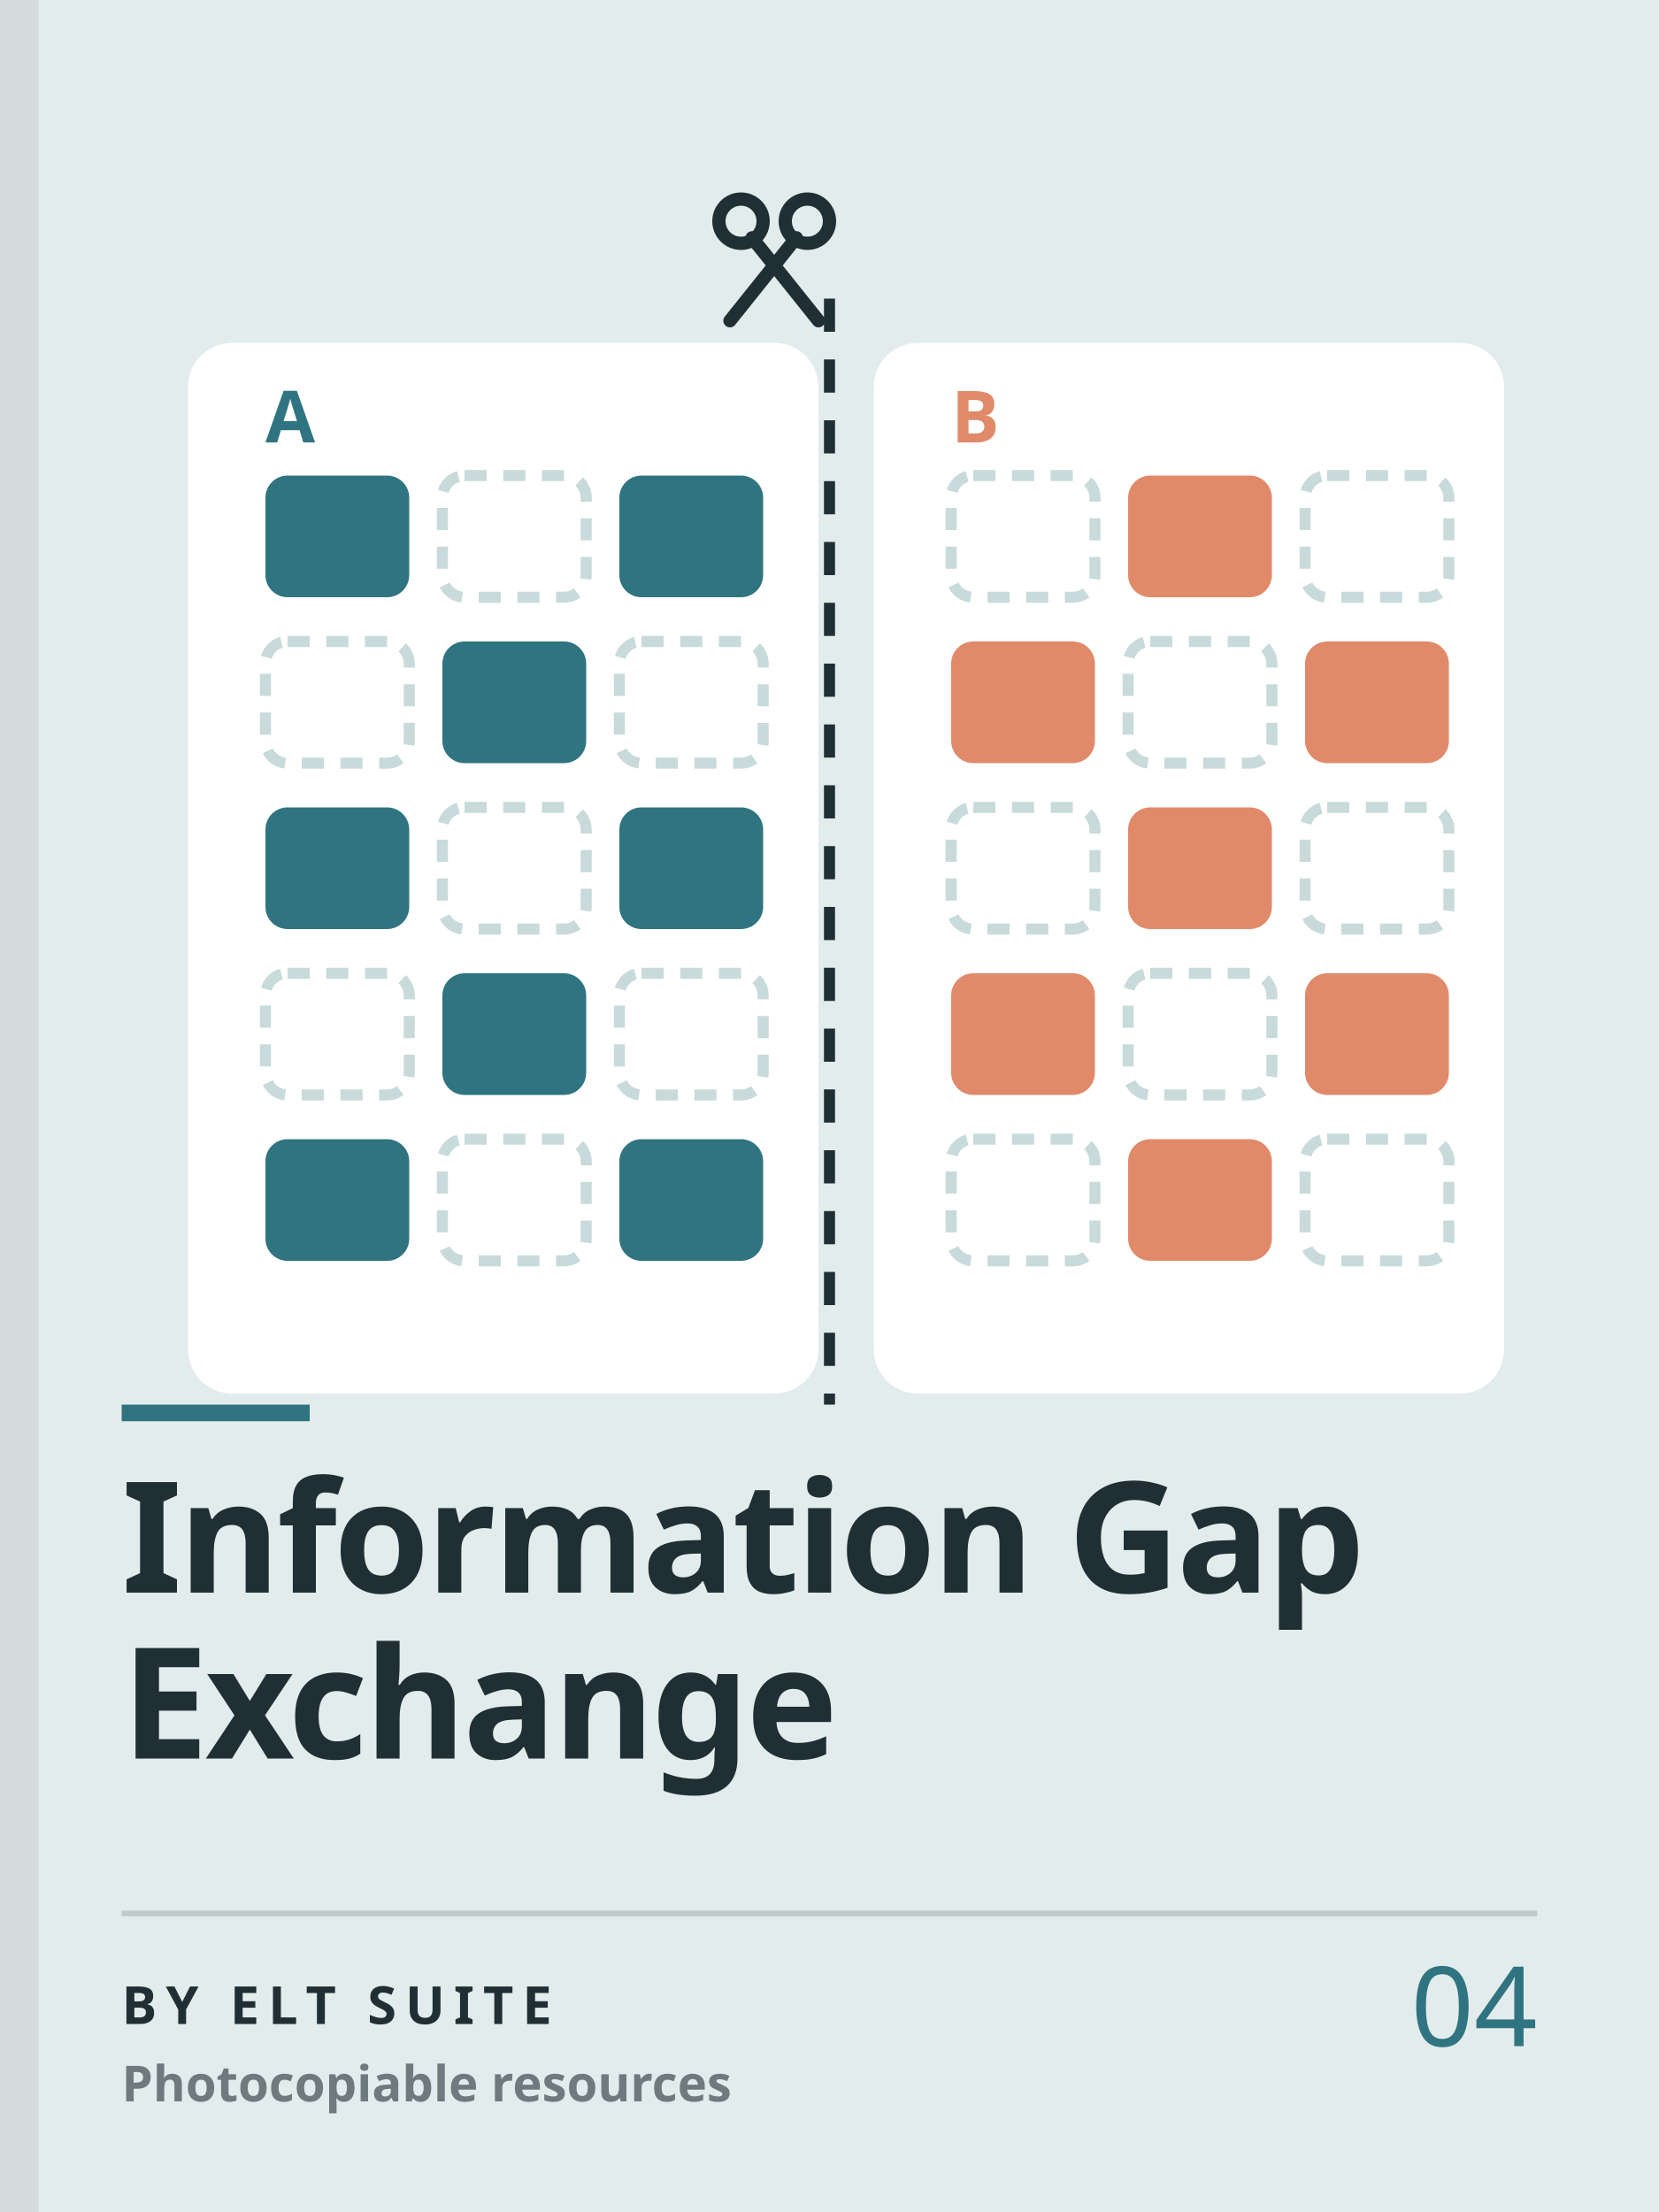
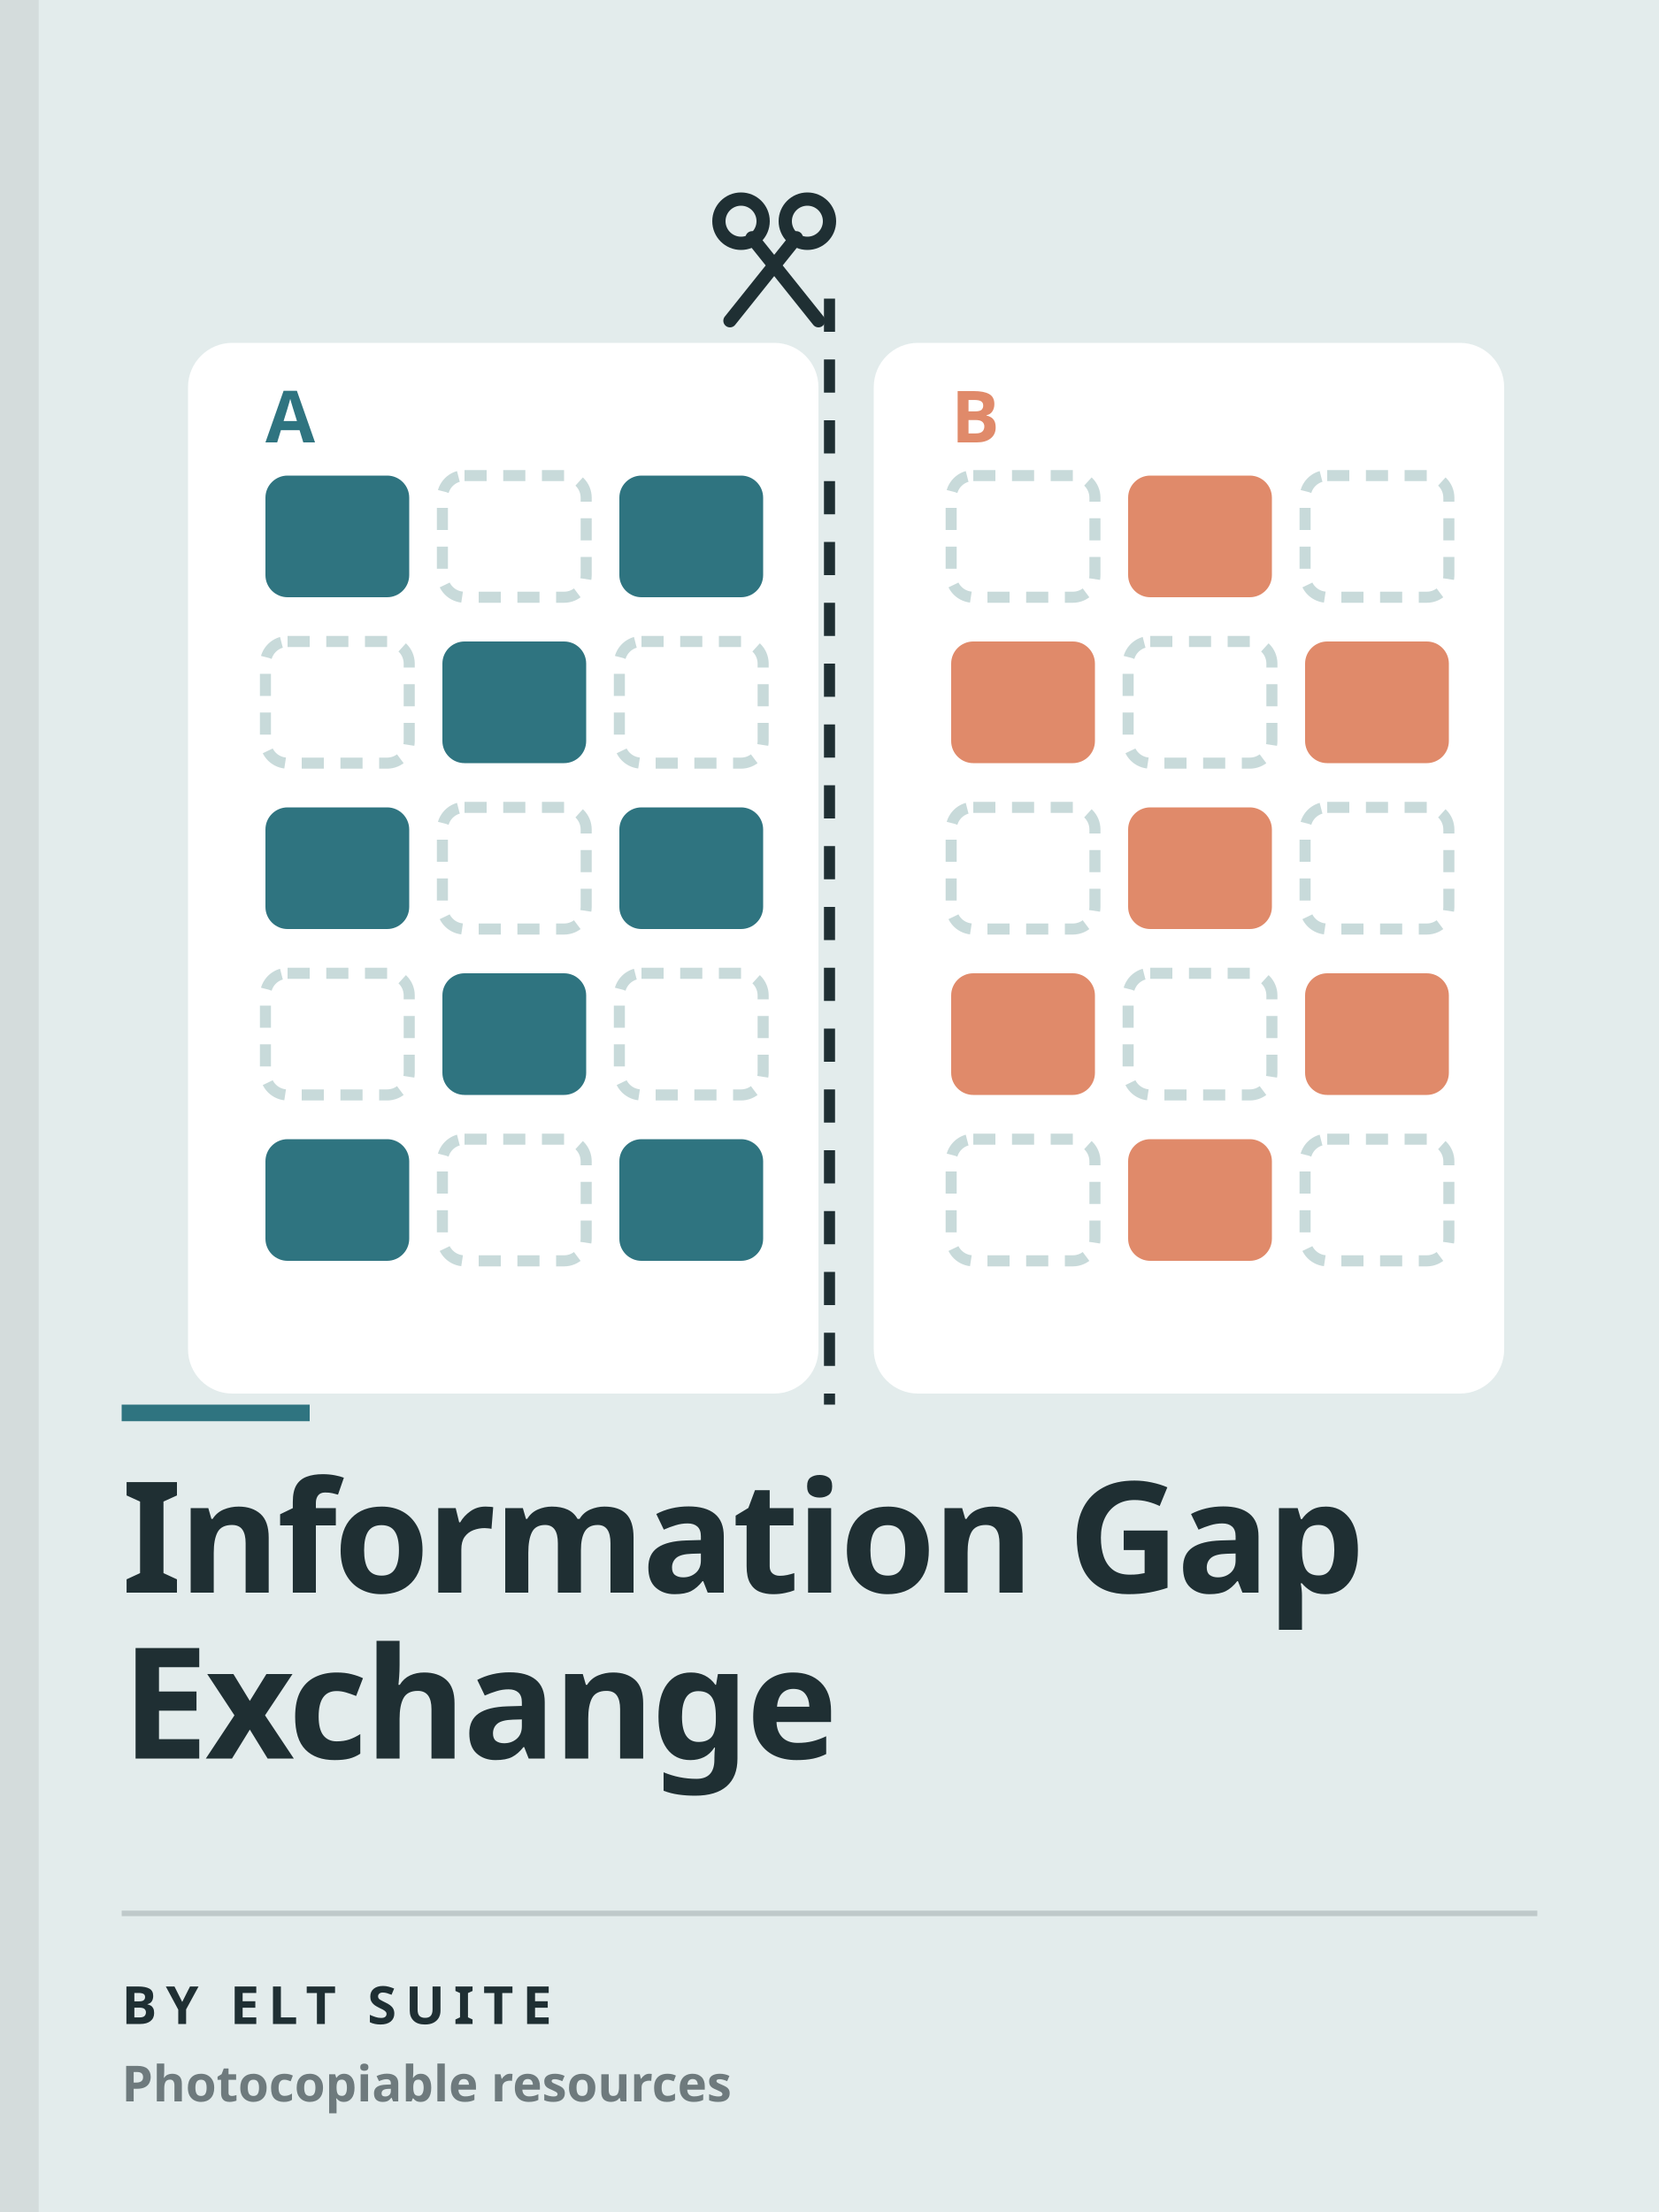
<svg xmlns="http://www.w3.org/2000/svg" class="rh-coverart" viewBox="0 0 300 400" role="img" aria-label="Information Gap Exchange cover">
  <rect width="300" height="400" fill="#e3ecec" />
  <rect x="34" y="62" width="114" height="190" rx="8" fill="#fff" />
  <rect x="158" y="62" width="114" height="190" rx="8" fill="#fff" />
  <text x="48" y="80" font-family="Karla" font-weight="800" font-size="13" fill="#2f7480">A</text>
  <text x="172" y="80" font-family="Karla" font-weight="800" font-size="13" fill="#e08a6a">B</text>
  <rect x="48" y="86" width="26" height="22" rx="4" fill="#2f7480" />
  <rect x="80" y="86" width="26" height="22" rx="4" fill="#fff" stroke="#c8dada" stroke-width="2" stroke-dasharray="4 3" />
  <rect x="112" y="86" width="26" height="22" rx="4" fill="#2f7480" />
  <rect x="48" y="116" width="26" height="22" rx="4" fill="#fff" stroke="#c8dada" stroke-width="2" stroke-dasharray="4 3" />
  <rect x="80" y="116" width="26" height="22" rx="4" fill="#2f7480" />
  <rect x="112" y="116" width="26" height="22" rx="4" fill="#fff" stroke="#c8dada" stroke-width="2" stroke-dasharray="4 3" />
  <rect x="48" y="146" width="26" height="22" rx="4" fill="#2f7480" />
  <rect x="80" y="146" width="26" height="22" rx="4" fill="#fff" stroke="#c8dada" stroke-width="2" stroke-dasharray="4 3" />
  <rect x="112" y="146" width="26" height="22" rx="4" fill="#2f7480" />
  <rect x="48" y="176" width="26" height="22" rx="4" fill="#fff" stroke="#c8dada" stroke-width="2" stroke-dasharray="4 3" />
  <rect x="80" y="176" width="26" height="22" rx="4" fill="#2f7480" />
  <rect x="112" y="176" width="26" height="22" rx="4" fill="#fff" stroke="#c8dada" stroke-width="2" stroke-dasharray="4 3" />
  <rect x="48" y="206" width="26" height="22" rx="4" fill="#2f7480" />
  <rect x="80" y="206" width="26" height="22" rx="4" fill="#fff" stroke="#c8dada" stroke-width="2" stroke-dasharray="4 3" />
  <rect x="112" y="206" width="26" height="22" rx="4" fill="#2f7480" />
  <rect x="172" y="86" width="26" height="22" rx="4" fill="#fff" stroke="#c8dada" stroke-width="2" stroke-dasharray="4 3" />
  <rect x="204" y="86" width="26" height="22" rx="4" fill="#e08a6a" />
  <rect x="236" y="86" width="26" height="22" rx="4" fill="#fff" stroke="#c8dada" stroke-width="2" stroke-dasharray="4 3" />
  <rect x="172" y="116" width="26" height="22" rx="4" fill="#e08a6a" />
  <rect x="204" y="116" width="26" height="22" rx="4" fill="#fff" stroke="#c8dada" stroke-width="2" stroke-dasharray="4 3" />
  <rect x="236" y="116" width="26" height="22" rx="4" fill="#e08a6a" />
  <rect x="172" y="146" width="26" height="22" rx="4" fill="#fff" stroke="#c8dada" stroke-width="2" stroke-dasharray="4 3" />
  <rect x="204" y="146" width="26" height="22" rx="4" fill="#e08a6a" />
  <rect x="236" y="146" width="26" height="22" rx="4" fill="#fff" stroke="#c8dada" stroke-width="2" stroke-dasharray="4 3" />
  <rect x="172" y="176" width="26" height="22" rx="4" fill="#e08a6a" />
  <rect x="204" y="176" width="26" height="22" rx="4" fill="#fff" stroke="#c8dada" stroke-width="2" stroke-dasharray="4 3" />
  <rect x="236" y="176" width="26" height="22" rx="4" fill="#e08a6a" />
  <rect x="172" y="206" width="26" height="22" rx="4" fill="#fff" stroke="#c8dada" stroke-width="2" stroke-dasharray="4 3" />
  <rect x="204" y="206" width="26" height="22" rx="4" fill="#e08a6a" />
  <rect x="236" y="206" width="26" height="22" rx="4" fill="#fff" stroke="#c8dada" stroke-width="2" stroke-dasharray="4 3" />
  <path d="M150 54v204" stroke="#1f2f33" stroke-width="2" stroke-dasharray="6 5" />
  <g transform="translate(140 40) rotate(90)" fill="none" stroke="#1f2f33" stroke-width="2.4" stroke-linecap="round">
    <circle cx="0" cy="-6" r="4" />
    <circle cx="0" cy="6" r="4" />
    <path d="M3 -4 L18 8M3 4 L18 -8" />
  </g>
  <rect x="0" y="254" width="300" height="146" fill="#e3ecec" />
  <rect x="22" y="254" width="34" height="3" fill="#2f7480" />
  <text x="22" y="288" font-family="Fraunces" font-weight="600" font-size="28" letter-spacing="-.6" fill="#1f2f33">Information Gap<tspan x="22" dy="30">Exchange</tspan>
  </text>
  <path d="M22 346h256" stroke="#1f2f33" stroke-opacity=".18" stroke-width="1" />
  <text x="22" y="366" font-family="Karla" font-weight="800" font-size="9.5" letter-spacing="1.6" fill="#1f2f33">BY ELT SUITE</text>
  <text x="22" y="380" font-family="Karla" font-weight="600" font-size="9" fill="#1f2f33" opacity=".6">Photocopiable resources</text>
-   <text x="278" y="370" text-anchor="end" font-family="Fraunces" font-weight="500" font-size="20" fill="#2f7480">04</text>
  <rect x="0" y="0" width="7" height="400" fill="#000" opacity=".07" />
</svg>
